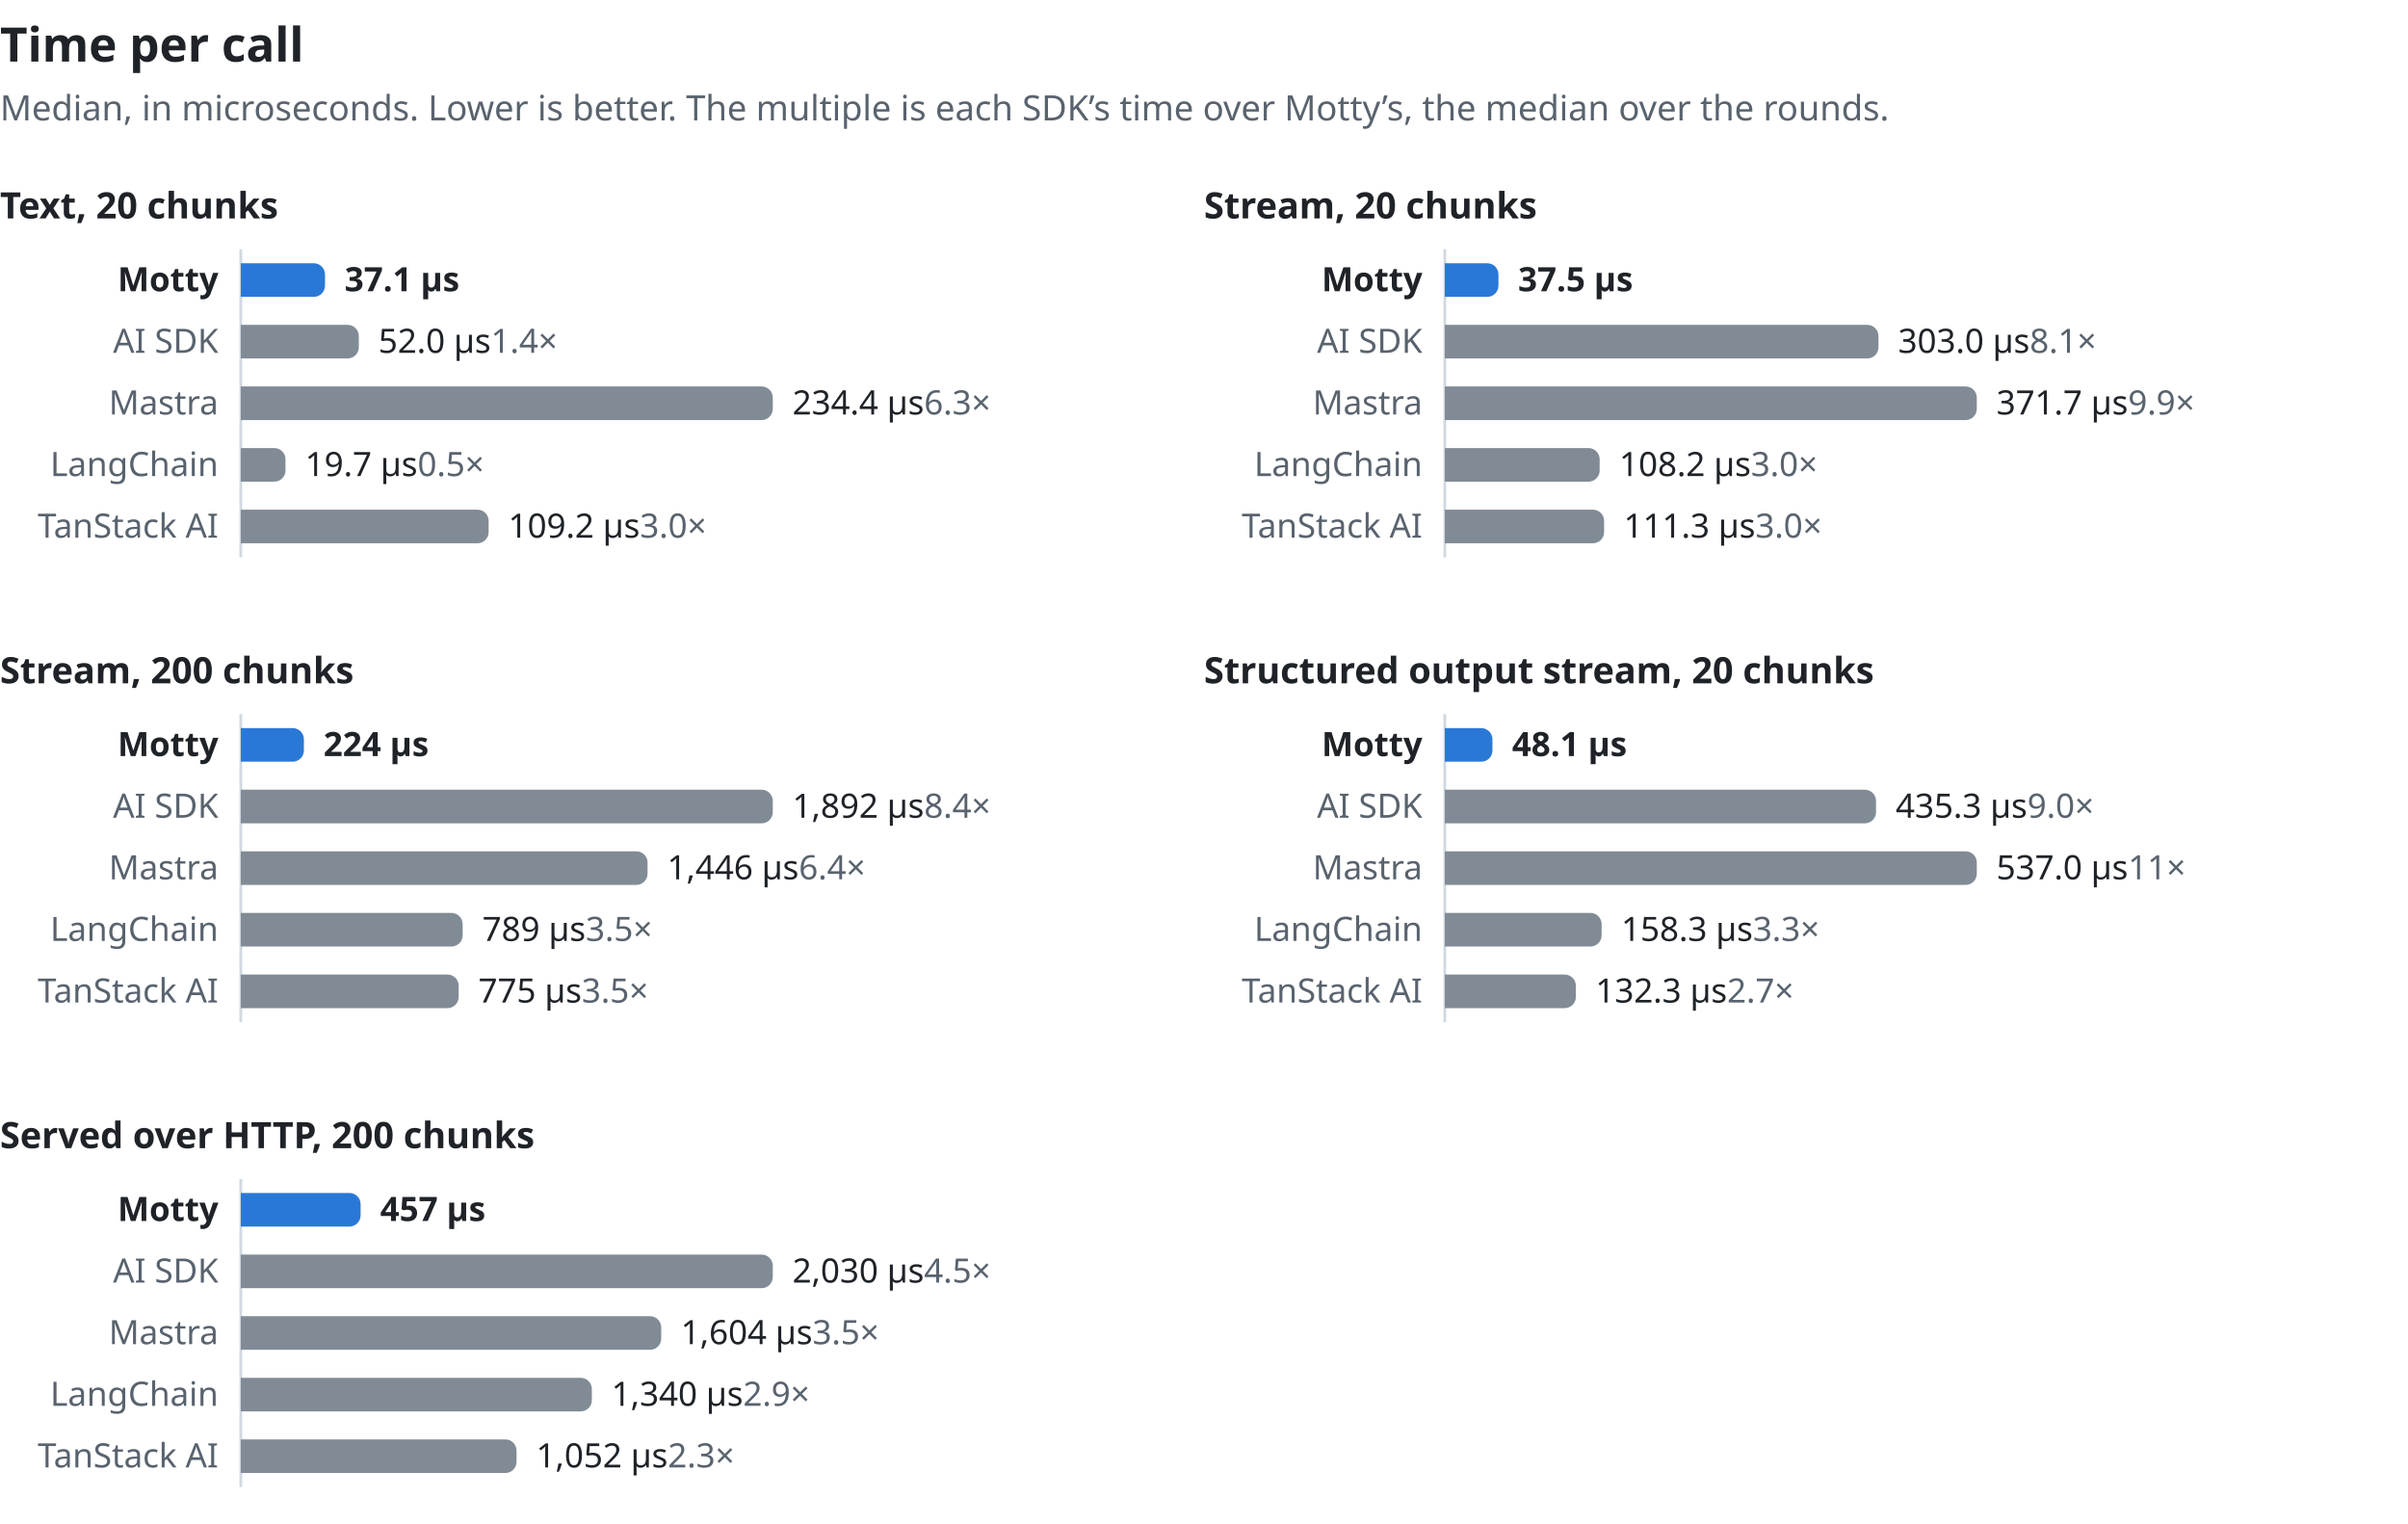
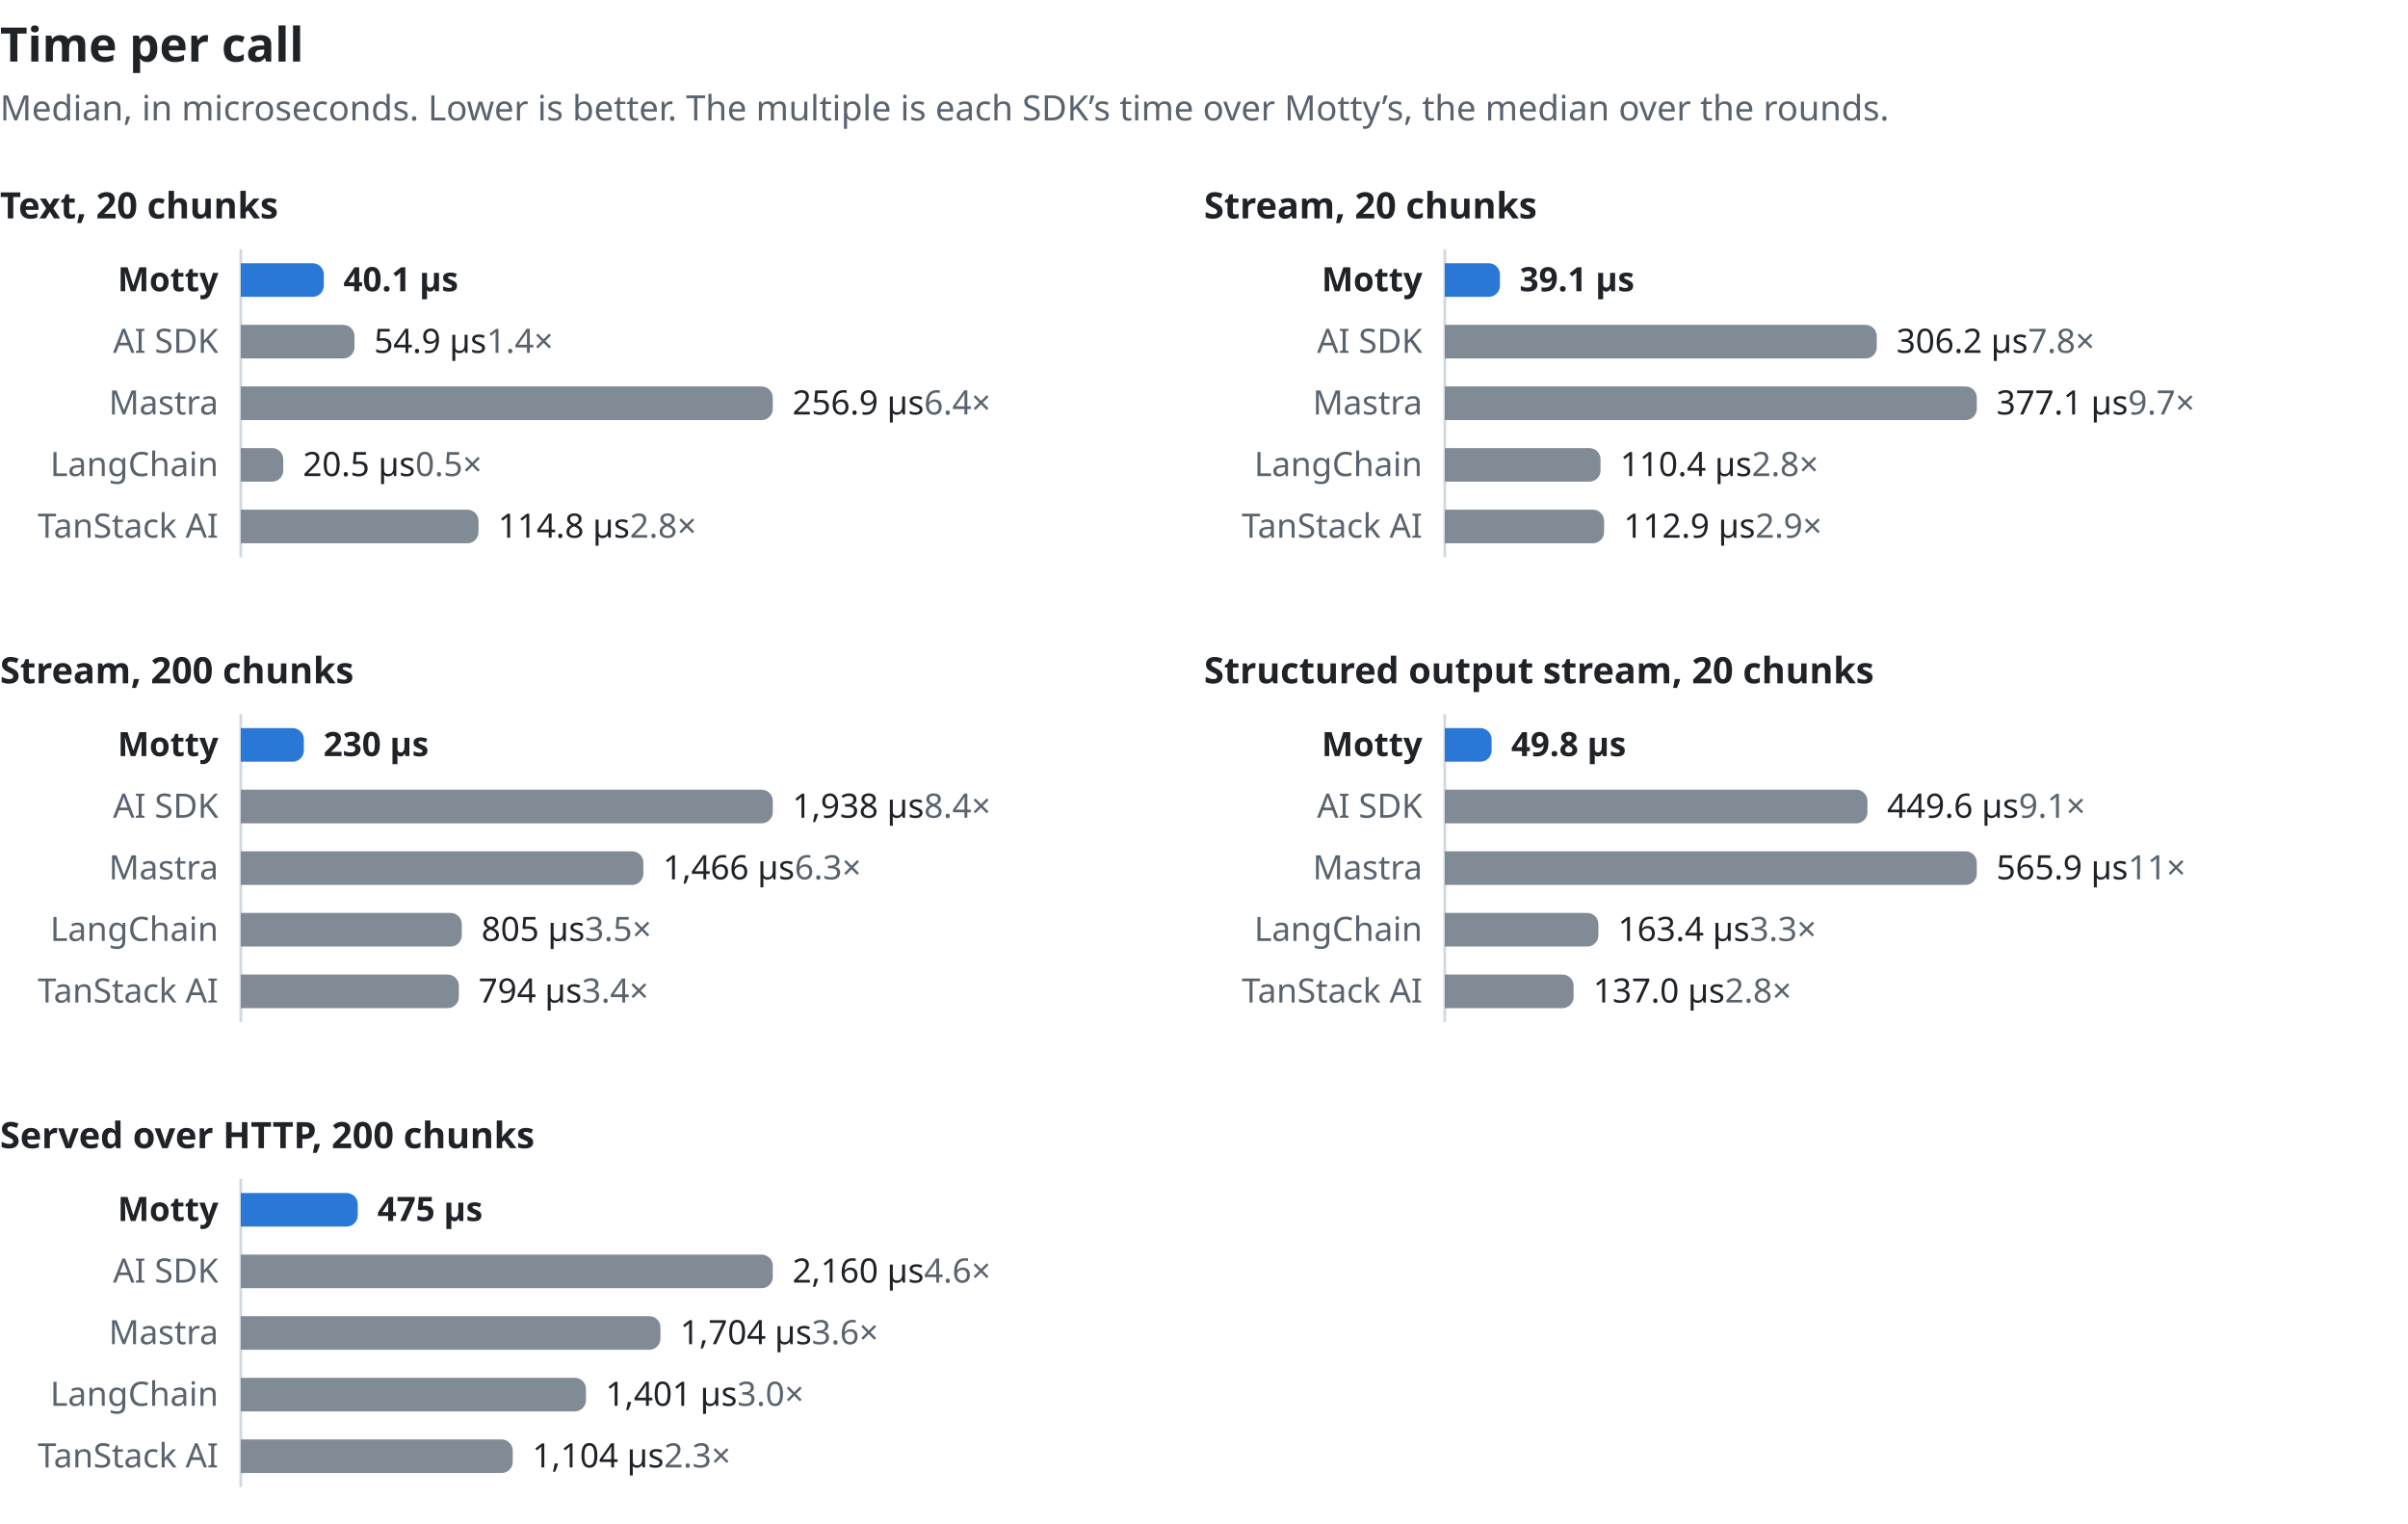
<svg xmlns="http://www.w3.org/2000/svg" viewBox="0 0 860 544" width="860" height="544" font-family="-apple-system,BlinkMacSystemFont,'Segoe UI','Noto Sans',Helvetica,Arial,sans-serif" role="img" aria-label="Time per call. Median, in microseconds. Lower is better. The multiple is each SDK’s time over Motty’s, the median over the rounds.">
  <text x="0" y="22" font-size="17" font-weight="600" fill="#1f2328">Time per call</text>
  <text x="0" y="43" font-size="12.5" fill="#59636e">Median, in microseconds. Lower is better. The multiple is each SDK’s time over Motty’s, the median over the rounds.</text>
  <text x="0" y="78" font-size="13" font-weight="600" fill="#1f2328">Text, 20 chunks</text>
  <line x1="86" x2="86" y1="89" y2="199" stroke="#d1d9e0" stroke-width="1" />
  <text x="78" y="104" font-size="12" text-anchor="end" fill="#1f2328" font-weight="600">Motty</text>
-   <path d="M86 94h26.073a4 4 0 0 1 4 4v4a4 4 0 0 1 -4 4h-26.073z" fill="#2a78d6" />
-   <text x="123.073" y="104" font-size="12" fill="#1f2328" font-weight="600">37.1 µs</text>
+   <path d="M86 94h25.657a4 4 0 0 1 4 4v4a4 4 0 0 1 -4 4h-25.657z" fill="#2a78d6" />
+   <text x="122.657" y="104" font-size="12" fill="#1f2328" font-weight="600">40.1 µs</text>
  <text x="78" y="126" font-size="12" text-anchor="end" fill="#59636e">AI SDK</text>
-   <path d="M86 116h38.15a4 4 0 0 1 4 4v4a4 4 0 0 1 -4 4h-38.15z" fill="#818b95" />
-   <text x="135.15" y="126" font-size="12" fill="#1f2328">52.0 µs<tspan fill="#59636e" font-weight="400">  1.4×</tspan>
+   <path d="M86 116h36.603a4 4 0 0 1 4 4v4a4 4 0 0 1 -4 4h-36.603z" fill="#818b95" />
+   <text x="133.603" y="126" font-size="12" fill="#1f2328">54.9 µs<tspan fill="#59636e" font-weight="400">  1.4×</tspan>
  </text>
  <text x="78" y="148" font-size="12" text-anchor="end" fill="#59636e">Mastra</text>
  <path d="M86 138h186a4 4 0 0 1 4 4v4a4 4 0 0 1 -4 4h-186z" fill="#818b95" />
-   <text x="283" y="148" font-size="12" fill="#1f2328">234.4 µs<tspan fill="#59636e" font-weight="400">  6.3×</tspan>
+   <text x="283" y="148" font-size="12" fill="#1f2328">256.9 µs<tspan fill="#59636e" font-weight="400">  6.4×</tspan>
  </text>
  <text x="78" y="170" font-size="12" text-anchor="end" fill="#59636e">LangChain</text>
-   <path d="M86 160h11.968a4 4 0 0 1 4 4v4a4 4 0 0 1 -4 4h-11.968z" fill="#818b95" />
-   <text x="108.968" y="170" font-size="12" fill="#1f2328">19.7 µs<tspan fill="#59636e" font-weight="400">  0.5×</tspan>
+   <path d="M86 160h11.162a4 4 0 0 1 4 4v4a4 4 0 0 1 -4 4h-11.162z" fill="#818b95" />
+   <text x="108.162" y="170" font-size="12" fill="#1f2328">20.5 µs<tspan fill="#59636e" font-weight="400">  0.5×</tspan>
  </text>
  <text x="78" y="192" font-size="12" text-anchor="end" fill="#59636e">TanStack AI</text>
-   <path d="M86 182h84.515a4 4 0 0 1 4 4v4a4 4 0 0 1 -4 4h-84.515z" fill="#818b95" />
-   <text x="181.515" y="192" font-size="12" fill="#1f2328">109.2 µs<tspan fill="#59636e" font-weight="400">  3.0×</tspan>
+   <path d="M86 182h80.905a4 4 0 0 1 4 4v4a4 4 0 0 1 -4 4h-80.905z" fill="#818b95" />
+   <text x="177.905" y="192" font-size="12" fill="#1f2328">114.8 µs<tspan fill="#59636e" font-weight="400">  2.8×</tspan>
  </text>
  <text x="430" y="78" font-size="13" font-weight="600" fill="#1f2328">Stream, 20 chunks</text>
  <line x1="516" x2="516" y1="89" y2="199" stroke="#d1d9e0" stroke-width="1" />
  <text x="508" y="104" font-size="12" text-anchor="end" fill="#1f2328" font-weight="600">Motty</text>
-   <path d="M516 94h15.169a4 4 0 0 1 4 4v4a4 4 0 0 1 -4 4h-15.169z" fill="#2a78d6" />
-   <text x="542.169" y="104" font-size="12" fill="#1f2328" font-weight="600">37.5 µs</text>
+   <path d="M516 94h15.7a4 4 0 0 1 4 4v4a4 4 0 0 1 -4 4h-15.7z" fill="#2a78d6" />
+   <text x="542.7" y="104" font-size="12" fill="#1f2328" font-weight="600">39.1 µs</text>
  <text x="508" y="126" font-size="12" text-anchor="end" fill="#59636e">AI SDK</text>
-   <path d="M516 116h150.883a4 4 0 0 1 4 4v4a4 4 0 0 1 -4 4h-150.883z" fill="#818b95" />
-   <text x="677.883" y="126" font-size="12" fill="#1f2328">303.0 µs<tspan fill="#59636e" font-weight="400">  8.1×</tspan>
+   <path d="M516 116h150.277a4 4 0 0 1 4 4v4a4 4 0 0 1 -4 4h-150.277z" fill="#818b95" />
+   <text x="677.277" y="126" font-size="12" fill="#1f2328">306.2 µs<tspan fill="#59636e" font-weight="400">  7.8×</tspan>
  </text>
  <text x="508" y="148" font-size="12" text-anchor="end" fill="#59636e">Mastra</text>
  <path d="M516 138h186a4 4 0 0 1 4 4v4a4 4 0 0 1 -4 4h-186z" fill="#818b95" />
-   <text x="713" y="148" font-size="12" fill="#1f2328">371.7 µs<tspan fill="#59636e" font-weight="400">  9.9×</tspan>
+   <text x="713" y="148" font-size="12" fill="#1f2328">377.1 µs<tspan fill="#59636e" font-weight="400">  9.7×</tspan>
  </text>
  <text x="508" y="170" font-size="12" text-anchor="end" fill="#59636e">LangChain</text>
-   <path d="M516 160h51.308a4 4 0 0 1 4 4v4a4 4 0 0 1 -4 4h-51.308z" fill="#818b95" />
-   <text x="578.308" y="170" font-size="12" fill="#1f2328">108.2 µs<tspan fill="#59636e" font-weight="400">  3.0×</tspan>
+   <path d="M516 160h51.625a4 4 0 0 1 4 4v4a4 4 0 0 1 -4 4h-51.625z" fill="#818b95" />
+   <text x="578.625" y="170" font-size="12" fill="#1f2328">110.4 µs<tspan fill="#59636e" font-weight="400">  2.8×</tspan>
  </text>
  <text x="508" y="192" font-size="12" text-anchor="end" fill="#59636e">TanStack AI</text>
-   <path d="M516 182h52.893a4 4 0 0 1 4 4v4a4 4 0 0 1 -4 4h-52.893z" fill="#818b95" />
-   <text x="579.893" y="192" font-size="12" fill="#1f2328">111.3 µs<tspan fill="#59636e" font-weight="400">  3.0×</tspan>
+   <path d="M516 182h52.884a4 4 0 0 1 4 4v4a4 4 0 0 1 -4 4h-52.884z" fill="#818b95" />
+   <text x="579.884" y="192" font-size="12" fill="#1f2328">112.9 µs<tspan fill="#59636e" font-weight="400">  2.9×</tspan>
  </text>
  <text x="0" y="244" font-size="13" font-weight="600" fill="#1f2328">Stream, 200 chunks</text>
  <line x1="86" x2="86" y1="255" y2="365" stroke="#d1d9e0" stroke-width="1" />
  <text x="78" y="270" font-size="12" text-anchor="end" fill="#1f2328" font-weight="600">Motty</text>
-   <path d="M86 260h18.531a4 4 0 0 1 4 4v4a4 4 0 0 1 -4 4h-18.531z" fill="#2a78d6" />
-   <text x="115.531" y="270" font-size="12" fill="#1f2328" font-weight="600">224 µs</text>
+   <path d="M86 260h18.521a4 4 0 0 1 4 4v4a4 4 0 0 1 -4 4h-18.521z" fill="#2a78d6" />
+   <text x="115.521" y="270" font-size="12" fill="#1f2328" font-weight="600">230 µs</text>
  <text x="78" y="292" font-size="12" text-anchor="end" fill="#59636e">AI SDK</text>
  <path d="M86 282h186a4 4 0 0 1 4 4v4a4 4 0 0 1 -4 4h-186z" fill="#818b95" />
-   <text x="283" y="292" font-size="12" fill="#1f2328">1,892 µs<tspan fill="#59636e" font-weight="400">  8.4×</tspan>
+   <text x="283" y="292" font-size="12" fill="#1f2328">1,938 µs<tspan fill="#59636e" font-weight="400">  8.4×</tspan>
  </text>
  <text x="78" y="314" font-size="12" text-anchor="end" fill="#59636e">Mastra</text>
-   <path d="M86 304h141.27a4 4 0 0 1 4 4v4a4 4 0 0 1 -4 4h-141.27z" fill="#818b95" />
-   <text x="238.27" y="314" font-size="12" fill="#1f2328">1,446 µs<tspan fill="#59636e" font-weight="400">  6.4×</tspan>
+   <path d="M86 304h139.772a4 4 0 0 1 4 4v4a4 4 0 0 1 -4 4h-139.772z" fill="#818b95" />
+   <text x="236.772" y="314" font-size="12" fill="#1f2328">1,466 µs<tspan fill="#59636e" font-weight="400">  6.3×</tspan>
  </text>
  <text x="78" y="336" font-size="12" text-anchor="end" fill="#59636e">LangChain</text>
-   <path d="M86 326h75.234a4 4 0 0 1 4 4v4a4 4 0 0 1 -4 4h-75.234z" fill="#818b95" />
-   <text x="172.234" y="336" font-size="12" fill="#1f2328">789 µs<tspan fill="#59636e" font-weight="400">  3.5×</tspan>
+   <path d="M86 326h74.935a4 4 0 0 1 4 4v4a4 4 0 0 1 -4 4h-74.935z" fill="#818b95" />
+   <text x="171.935" y="336" font-size="12" fill="#1f2328">805 µs<tspan fill="#59636e" font-weight="400">  3.5×</tspan>
  </text>
  <text x="78" y="358" font-size="12" text-anchor="end" fill="#59636e">TanStack AI</text>
-   <path d="M86 348h73.818a4 4 0 0 1 4 4v4a4 4 0 0 1 -4 4h-73.818z" fill="#818b95" />
-   <text x="170.818" y="358" font-size="12" fill="#1f2328">775 µs<tspan fill="#59636e" font-weight="400">  3.5×</tspan>
+   <path d="M86 348h73.877a4 4 0 0 1 4 4v4a4 4 0 0 1 -4 4h-73.877z" fill="#818b95" />
+   <text x="170.877" y="358" font-size="12" fill="#1f2328">794 µs<tspan fill="#59636e" font-weight="400">  3.4×</tspan>
  </text>
  <text x="430" y="244" font-size="13" font-weight="600" fill="#1f2328">Structured output stream, 20 chunks</text>
  <line x1="516" x2="516" y1="255" y2="365" stroke="#d1d9e0" stroke-width="1" />
  <text x="508" y="270" font-size="12" text-anchor="end" fill="#1f2328" font-weight="600">Motty</text>
-   <path d="M516 260h13.019a4 4 0 0 1 4 4v4a4 4 0 0 1 -4 4h-13.019z" fill="#2a78d6" />
-   <text x="540.019" y="270" font-size="12" fill="#1f2328" font-weight="600">48.1 µs</text>
+   <path d="M516 260h12.72a4 4 0 0 1 4 4v4a4 4 0 0 1 -4 4h-12.72z" fill="#2a78d6" />
+   <text x="539.72" y="270" font-size="12" fill="#1f2328" font-weight="600">49.8 µs</text>
  <text x="508" y="292" font-size="12" text-anchor="end" fill="#59636e">AI SDK</text>
-   <path d="M516 282h150.017a4 4 0 0 1 4 4v4a4 4 0 0 1 -4 4h-150.017z" fill="#818b95" />
-   <text x="677.017" y="292" font-size="12" fill="#1f2328">435.3 µs<tspan fill="#59636e" font-weight="400">  9.0×</tspan>
+   <path d="M516 282h146.952a4 4 0 0 1 4 4v4a4 4 0 0 1 -4 4h-146.952z" fill="#818b95" />
+   <text x="673.952" y="292" font-size="12" fill="#1f2328">449.6 µs<tspan fill="#59636e" font-weight="400">  9.1×</tspan>
  </text>
  <text x="508" y="314" font-size="12" text-anchor="end" fill="#59636e">Mastra</text>
  <path d="M516 304h186a4 4 0 0 1 4 4v4a4 4 0 0 1 -4 4h-186z" fill="#818b95" />
-   <text x="713" y="314" font-size="12" fill="#1f2328">537.0 µs<tspan fill="#59636e" font-weight="400">  11×</tspan>
+   <text x="713" y="314" font-size="12" fill="#1f2328">565.9 µs<tspan fill="#59636e" font-weight="400">  11×</tspan>
  </text>
  <text x="508" y="336" font-size="12" text-anchor="end" fill="#59636e">LangChain</text>
-   <path d="M516 326h52.009a4 4 0 0 1 4 4v4a4 4 0 0 1 -4 4h-52.009z" fill="#818b95" />
-   <text x="579.009" y="336" font-size="12" fill="#1f2328">158.3 µs<tspan fill="#59636e" font-weight="400">  3.3×</tspan>
+   <path d="M516 326h50.861a4 4 0 0 1 4 4v4a4 4 0 0 1 -4 4h-50.861z" fill="#818b95" />
+   <text x="577.861" y="336" font-size="12" fill="#1f2328">163.4 µs<tspan fill="#59636e" font-weight="400">  3.3×</tspan>
  </text>
  <text x="508" y="358" font-size="12" text-anchor="end" fill="#59636e">TanStack AI</text>
-   <path d="M516 348h42.81a4 4 0 0 1 4 4v4a4 4 0 0 1 -4 4h-42.81z" fill="#818b95" />
-   <text x="569.81" y="358" font-size="12" fill="#1f2328">132.3 µs<tspan fill="#59636e" font-weight="400">  2.7×</tspan>
+   <path d="M516 348h41.998a4 4 0 0 1 4 4v4a4 4 0 0 1 -4 4h-41.998z" fill="#818b95" />
+   <text x="568.998" y="358" font-size="12" fill="#1f2328">137.0 µs<tspan fill="#59636e" font-weight="400">  2.8×</tspan>
  </text>
  <text x="0" y="410" font-size="13" font-weight="600" fill="#1f2328">Served over HTTP, 200 chunks</text>
  <line x1="86" x2="86" y1="421" y2="531" stroke="#d1d9e0" stroke-width="1" />
  <text x="78" y="436" font-size="12" text-anchor="end" fill="#1f2328" font-weight="600">Motty</text>
-   <path d="M86 426h38.79a4 4 0 0 1 4 4v4a4 4 0 0 1 -4 4h-38.79z" fill="#2a78d6" />
-   <text x="135.79" y="436" font-size="12" fill="#1f2328" font-weight="600">457 µs</text>
+   <path d="M86 426h37.773a4 4 0 0 1 4 4v4a4 4 0 0 1 -4 4h-37.773z" fill="#2a78d6" />
+   <text x="134.773" y="436" font-size="12" fill="#1f2328" font-weight="600">475 µs</text>
  <text x="78" y="458" font-size="12" text-anchor="end" fill="#59636e">AI SDK</text>
  <path d="M86 448h186a4 4 0 0 1 4 4v4a4 4 0 0 1 -4 4h-186z" fill="#818b95" />
-   <text x="283" y="458" font-size="12" fill="#1f2328">2,030 µs<tspan fill="#59636e" font-weight="400">  4.5×</tspan>
+   <text x="283" y="458" font-size="12" fill="#1f2328">2,160 µs<tspan fill="#59636e" font-weight="400">  4.6×</tspan>
  </text>
  <text x="78" y="480" font-size="12" text-anchor="end" fill="#59636e">Mastra</text>
-   <path d="M86 470h146.149a4 4 0 0 1 4 4v4a4 4 0 0 1 -4 4h-146.149z" fill="#818b95" />
-   <text x="243.149" y="480" font-size="12" fill="#1f2328">1,604 µs<tspan fill="#59636e" font-weight="400">  3.5×</tspan>
+   <path d="M86 470h145.881a4 4 0 0 1 4 4v4a4 4 0 0 1 -4 4h-145.881z" fill="#818b95" />
+   <text x="242.881" y="480" font-size="12" fill="#1f2328">1,704 µs<tspan fill="#59636e" font-weight="400">  3.6×</tspan>
  </text>
  <text x="78" y="502" font-size="12" text-anchor="end" fill="#59636e">LangChain</text>
-   <path d="M86 492h121.375a4 4 0 0 1 4 4v4a4 4 0 0 1 -4 4h-121.375z" fill="#818b95" />
-   <text x="218.375" y="502" font-size="12" fill="#1f2328">1,340 µs<tspan fill="#59636e" font-weight="400">  2.9×</tspan>
+   <path d="M86 492h119.277a4 4 0 0 1 4 4v4a4 4 0 0 1 -4 4h-119.277z" fill="#818b95" />
+   <text x="216.277" y="502" font-size="12" fill="#1f2328">1,401 µs<tspan fill="#59636e" font-weight="400">  3.0×</tspan>
  </text>
  <text x="78" y="524" font-size="12" text-anchor="end" fill="#59636e">TanStack AI</text>
-   <path d="M86 514h94.486a4 4 0 0 1 4 4v4a4 4 0 0 1 -4 4h-94.486z" fill="#818b95" />
-   <text x="191.486" y="524" font-size="12" fill="#1f2328">1,052 µs<tspan fill="#59636e" font-weight="400">  2.3×</tspan>
+   <path d="M86 514h93.129a4 4 0 0 1 4 4v4a4 4 0 0 1 -4 4h-93.129z" fill="#818b95" />
+   <text x="190.129" y="524" font-size="12" fill="#1f2328">1,104 µs<tspan fill="#59636e" font-weight="400">  2.3×</tspan>
  </text>
</svg>
